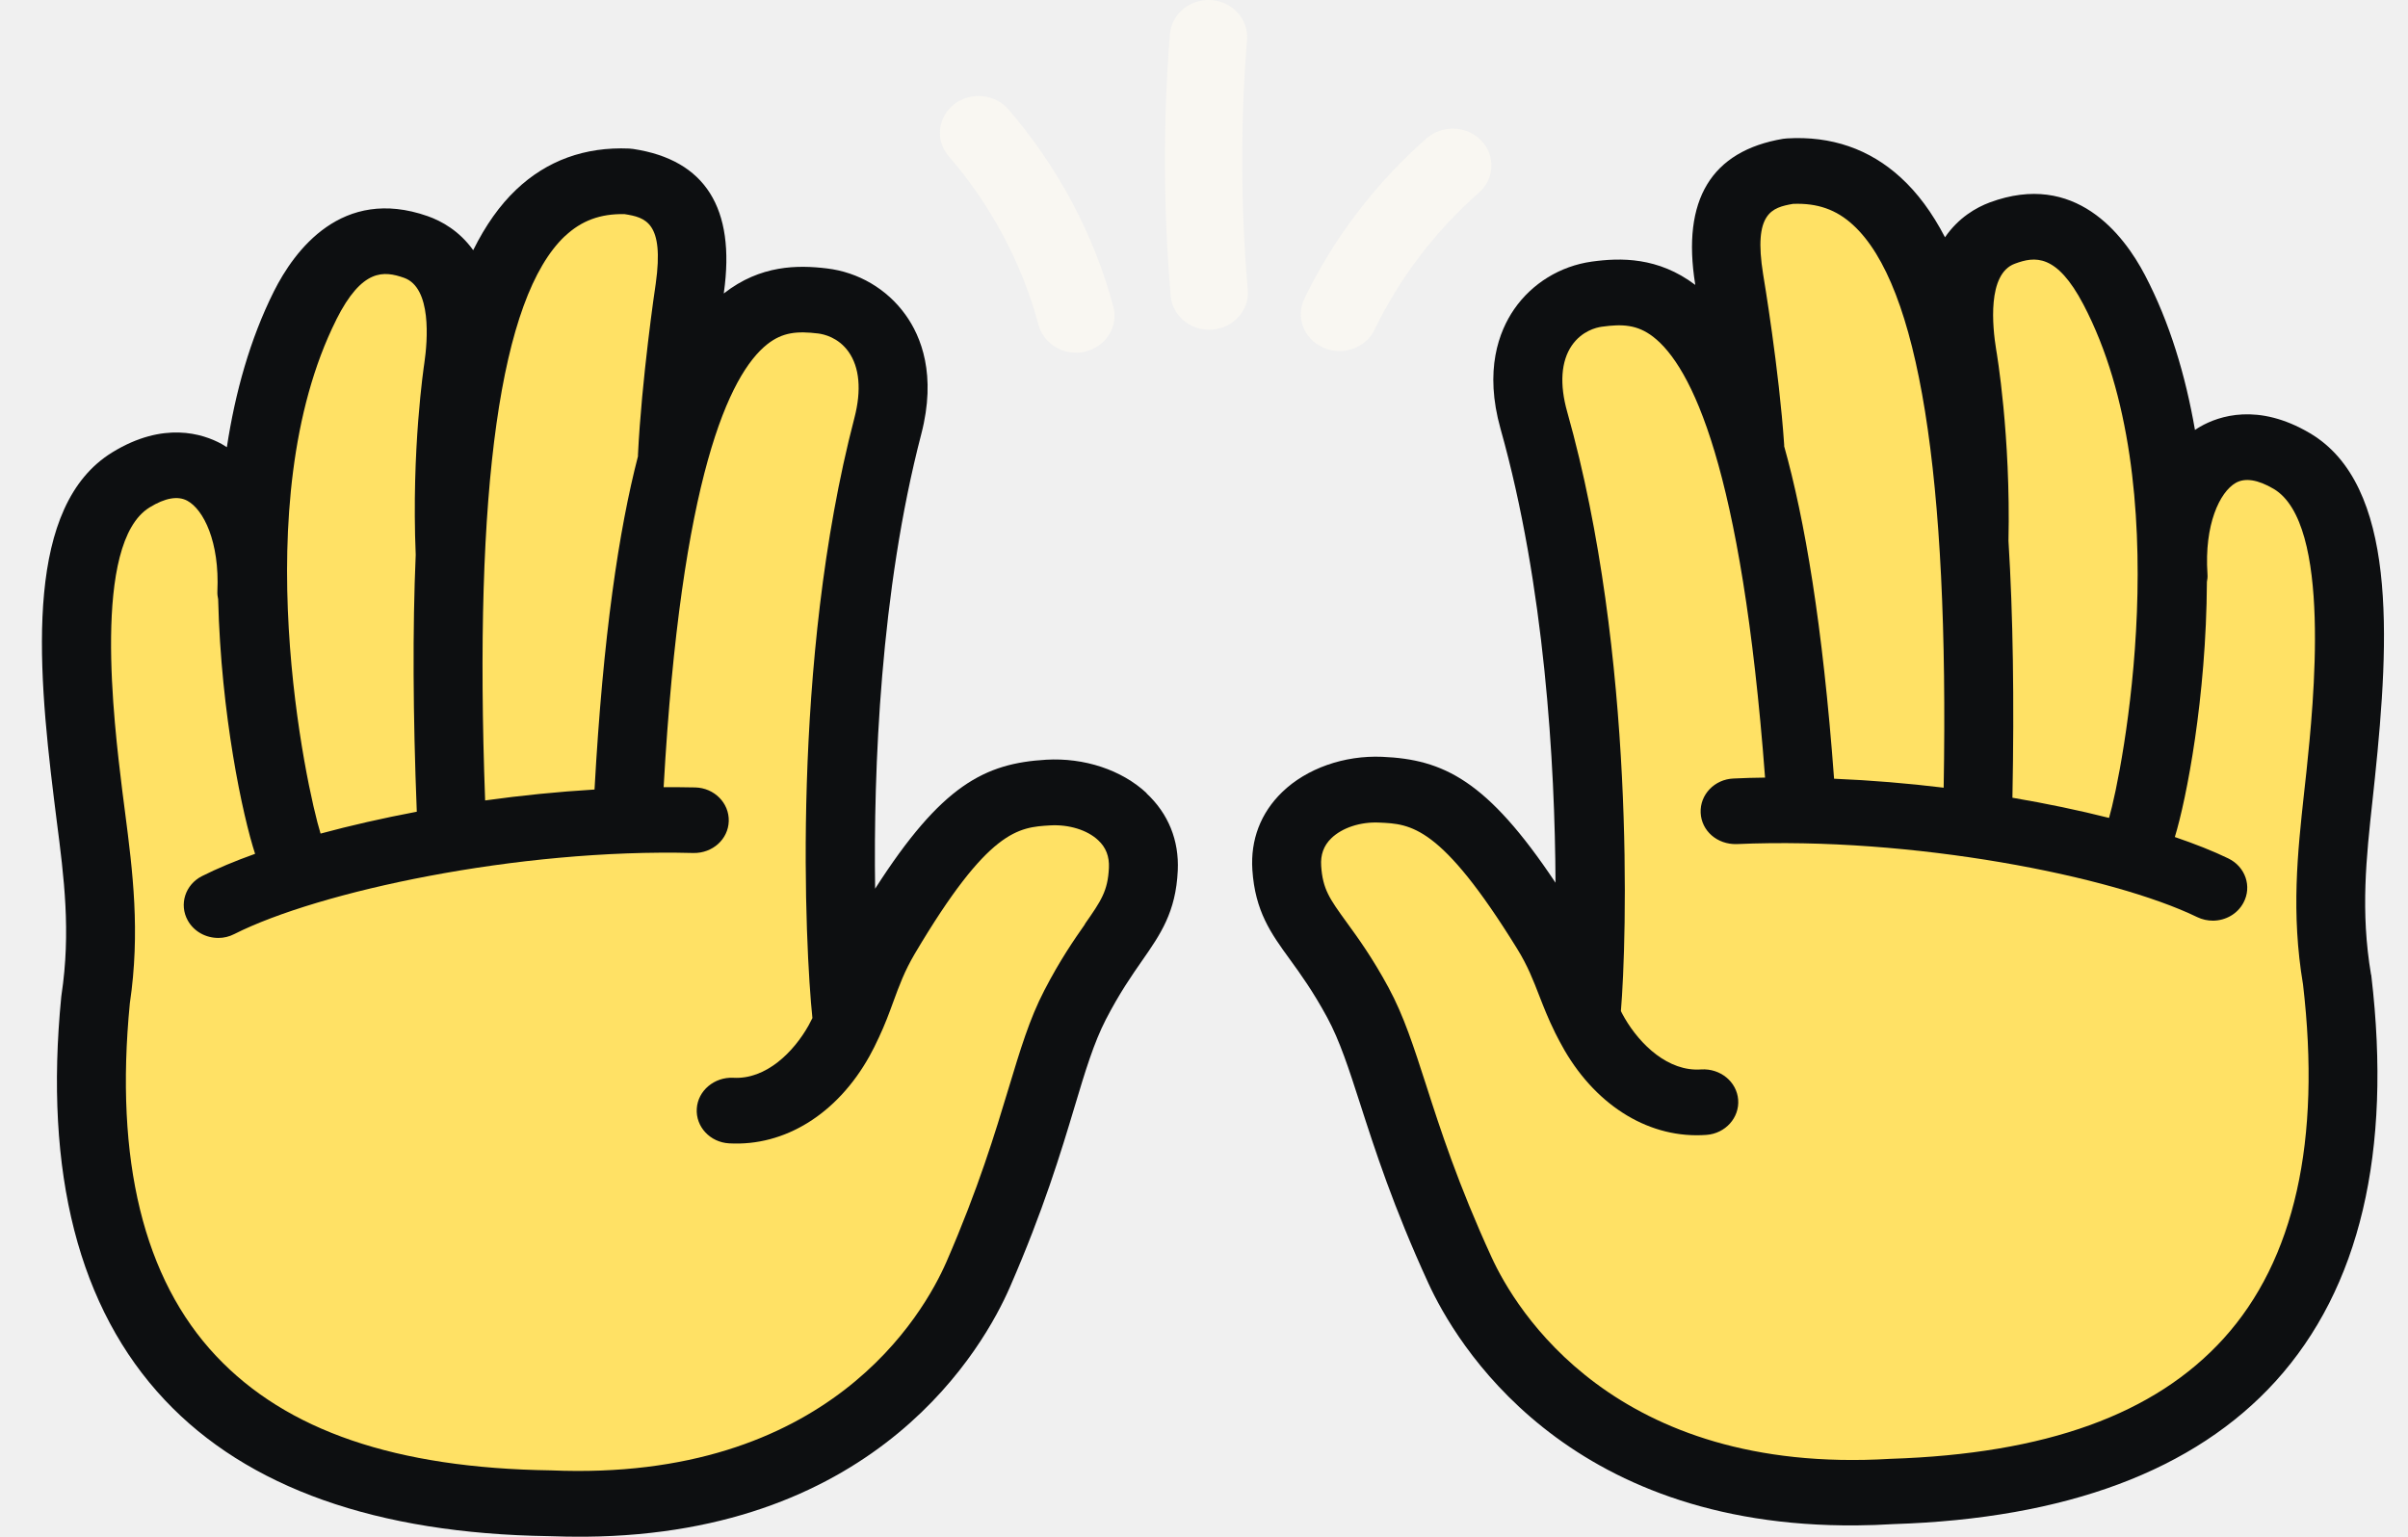
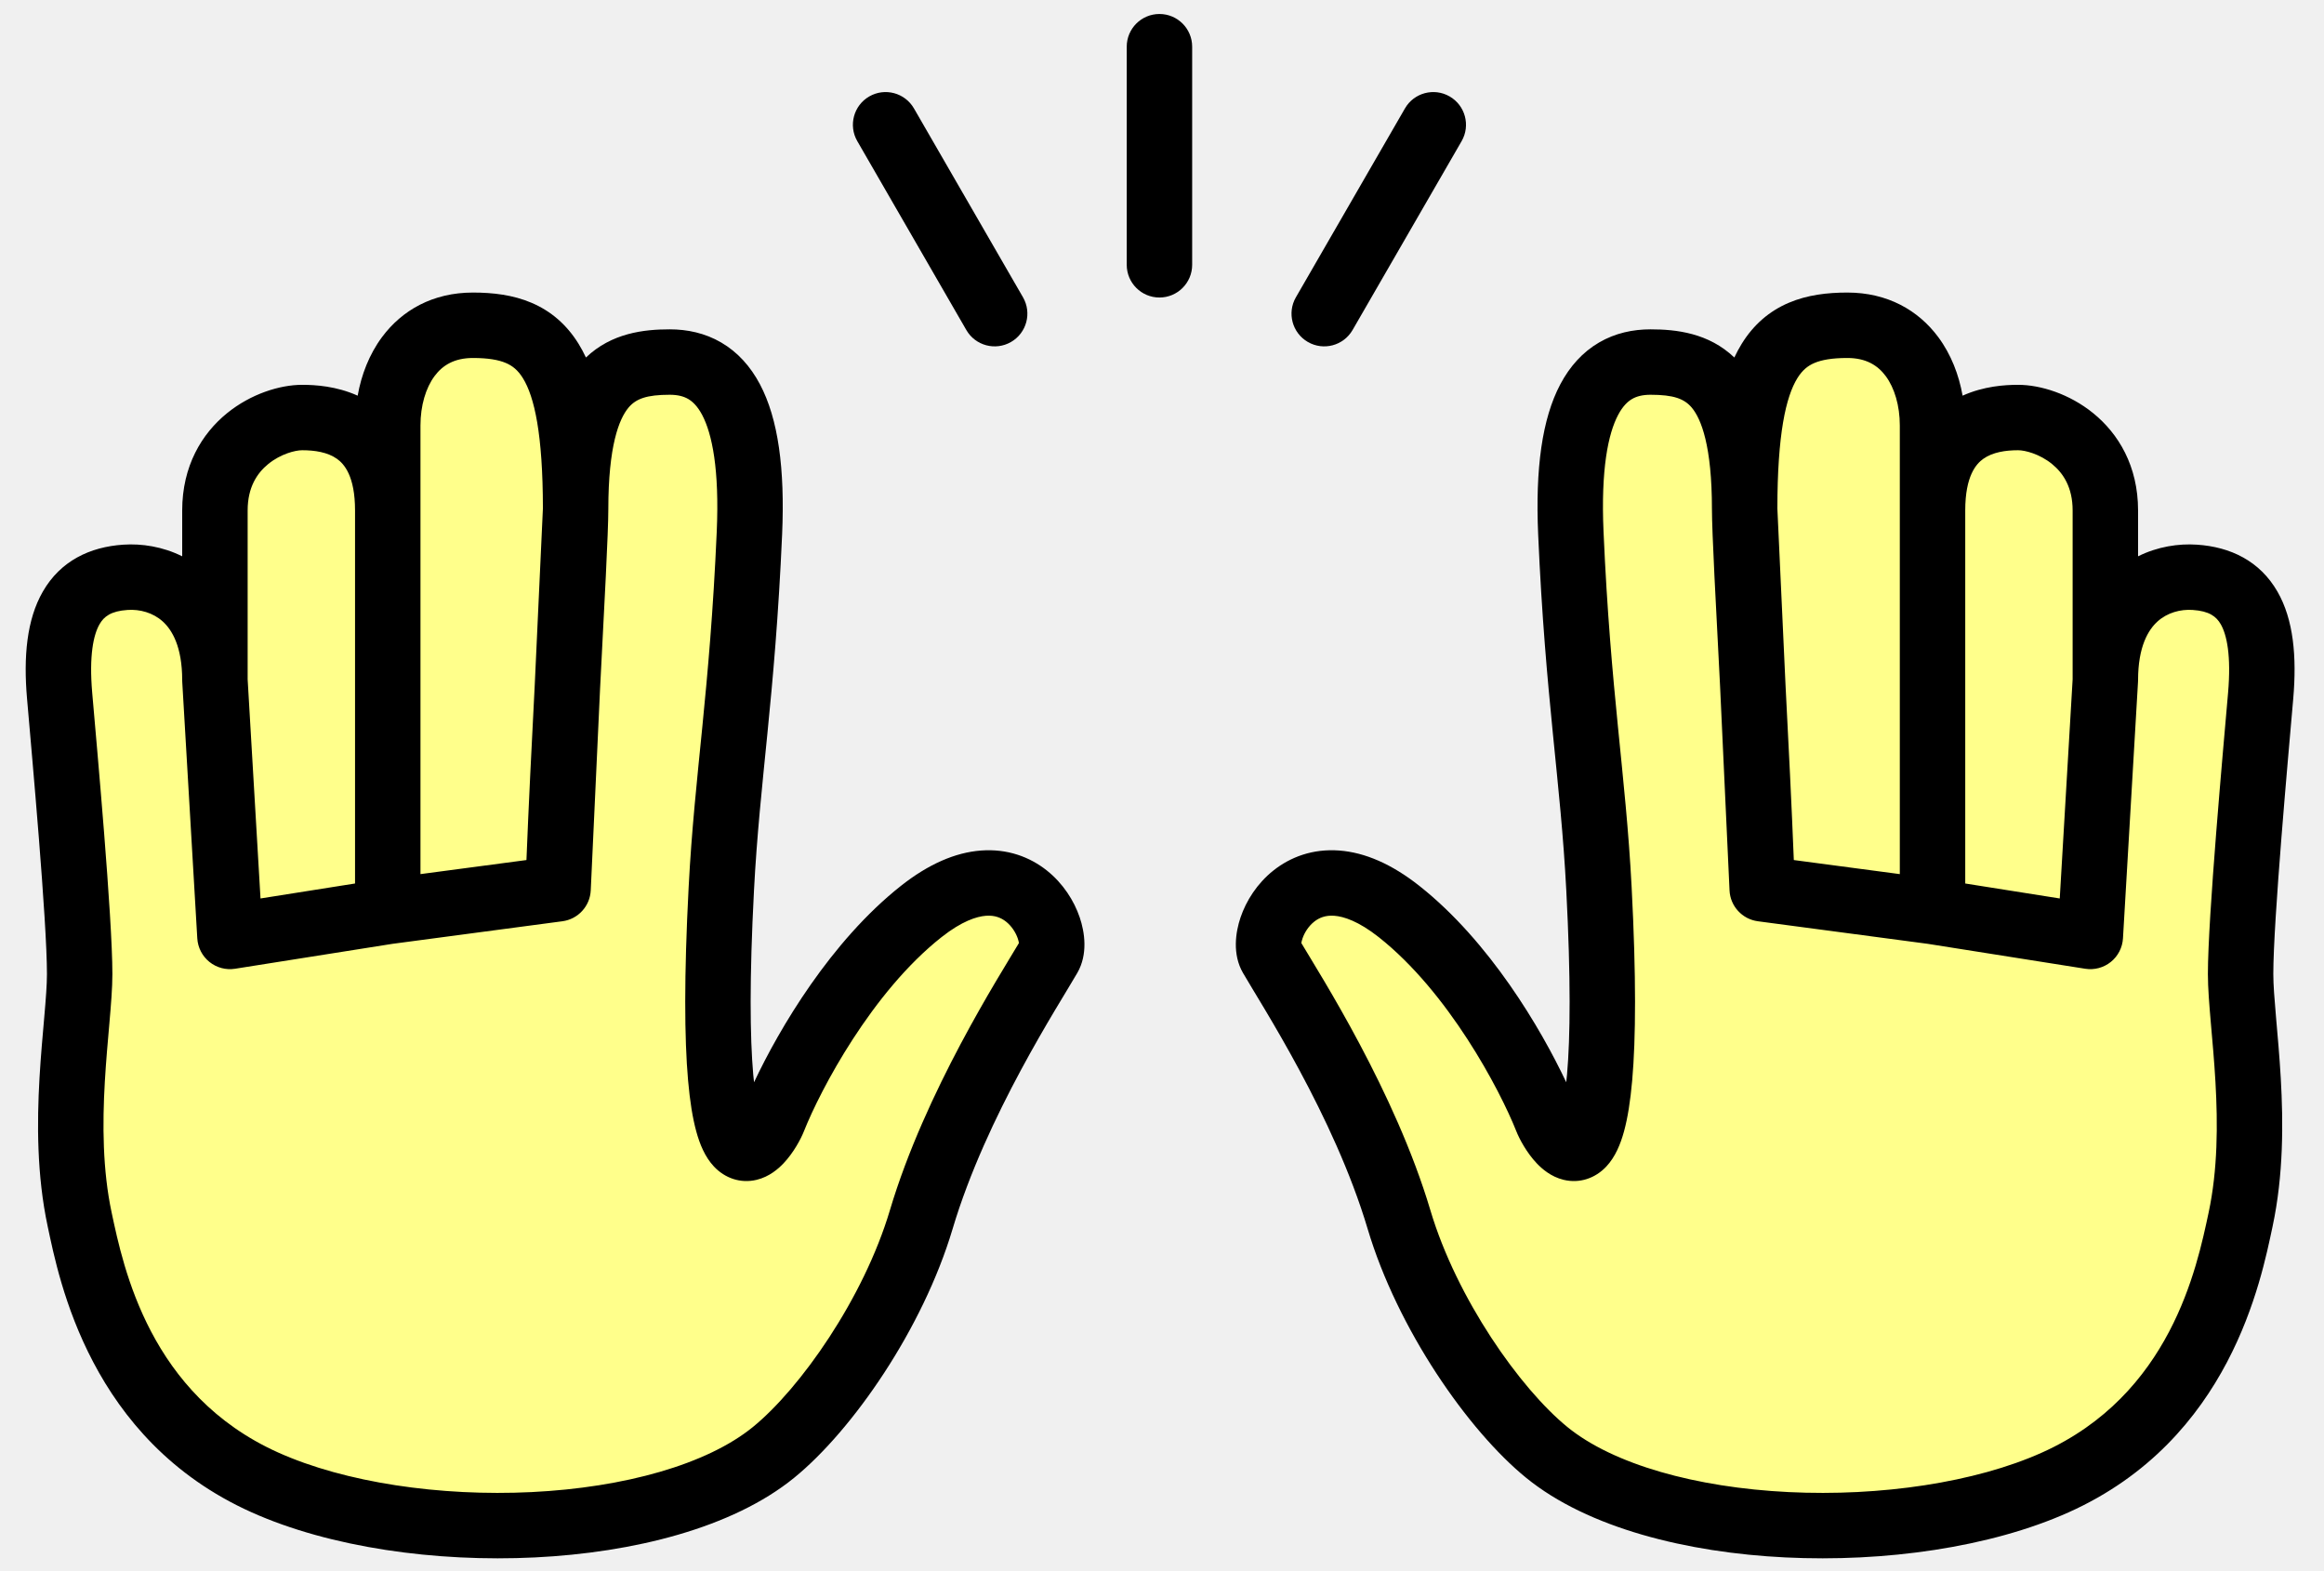
- <svg xmlns="http://www.w3.org/2000/svg" width="47" height="30" viewBox="0 0 47 30" fill="none">
-   <g clip-path="url(#clip0_10905_18559)">
-     <path d="M44.731 8.999C43.271 8.139 42.296 9.457 42.415 11.248L42.403 11.262C42.407 9.392 42.144 7.326 41.267 5.656C40.957 5.064 40.329 4.091 39.086 4.55C38.54 4.751 38.045 5.356 38.301 6.918C38.301 6.918 38.585 8.558 38.532 10.62V10.649C38.177 4.963 36.839 3.229 34.925 3.341C34.312 3.445 33.475 3.699 33.757 5.447C33.757 5.447 34.063 7.27 34.162 8.723L34.168 8.796H34.162C33.262 5.661 32.049 5.619 31.171 5.741C30.374 5.851 29.504 6.644 29.944 8.206C31.325 13.108 31.056 19.012 30.952 19.857C30.67 19.279 30.583 18.821 30.192 18.186C28.618 15.64 27.87 15.452 26.951 15.413C26.039 15.375 25.053 15.914 25.118 16.941C25.185 17.968 25.731 18.138 26.505 19.569C27.11 20.683 27.282 22.143 28.499 24.796C29.506 26.992 32.141 29.402 36.938 29.116C40.825 28.992 46.631 27.689 45.621 19.13C45.37 17.643 45.558 16.398 45.69 15.121C45.895 13.141 46.195 9.86 44.733 8.997L44.731 8.999Z" fill="#FFE165" />
-     <path d="M20.458 15.471C19.54 15.527 18.797 15.726 17.272 18.3C16.893 18.94 16.816 19.4 16.544 19.982C16.425 19.139 16.041 13.241 17.327 8.316C17.737 6.748 16.853 5.97 16.054 5.874C15.174 5.767 13.959 5.831 13.12 8.997H13.109L13.121 8.906C13.193 7.451 13.464 5.624 13.464 5.624C13.71 3.87 12.87 3.632 12.256 3.538C10.345 3.46 9.044 5.203 8.792 10.838H8.788C8.701 8.797 8.95 7.173 8.95 7.173C9.175 5.605 8.669 5.009 8.119 4.818C6.868 4.381 6.257 5.365 5.959 5.963C5.116 7.649 4.891 9.718 4.931 11.588L4.919 11.574C5.002 9.782 4.003 8.48 2.559 9.366C1.115 10.254 1.478 13.529 1.721 15.505C1.88 16.78 2.09 18.021 1.867 19.512C1.024 28.086 6.854 29.287 10.743 29.343C15.545 29.546 18.132 27.089 19.097 24.875C20.261 22.202 20.407 20.738 20.989 19.615C21.735 18.17 22.279 17.99 22.326 16.963C22.372 15.937 21.377 15.415 20.464 15.469L20.458 15.471Z" fill="#FFE165" />
-     <path d="M22.382 15.485C21.895 15.03 21.163 14.788 20.419 14.831C19.227 14.902 18.381 15.318 17.081 17.349C17.047 15.026 17.183 11.54 17.982 8.473C18.282 7.32 17.98 6.568 17.671 6.141C17.312 5.642 16.755 5.313 16.138 5.24C15.577 5.172 14.843 5.168 14.127 5.729C14.127 5.721 14.129 5.711 14.129 5.711C14.36 4.064 13.764 3.12 12.359 2.908L12.281 2.9C11.416 2.863 10.674 3.134 10.075 3.702C9.755 4.006 9.477 4.398 9.236 4.884C8.966 4.507 8.619 4.315 8.346 4.219C6.673 3.633 5.748 4.888 5.346 5.688C4.88 6.62 4.59 7.665 4.428 8.73C4.393 8.709 4.361 8.687 4.327 8.668C3.957 8.465 3.189 8.218 2.191 8.831C0.5 9.871 0.715 12.861 1.052 15.583C1.07 15.728 1.088 15.871 1.106 16.016C1.25 17.132 1.386 18.186 1.2 19.425L1.196 19.456C0.857 22.897 1.536 25.544 3.215 27.329C4.829 29.046 7.358 29.939 10.71 29.988C10.955 29.997 11.195 30.001 11.428 29.999C17.154 29.949 19.208 26.285 19.713 25.124C20.366 23.624 20.705 22.504 20.975 21.603C21.183 20.907 21.35 20.358 21.585 19.901C21.853 19.383 22.088 19.047 22.295 18.749C22.648 18.242 22.952 17.805 22.988 16.993C23.015 16.405 22.804 15.883 22.376 15.485H22.382ZM11.026 4.611C11.349 4.306 11.72 4.17 12.19 4.18C12.598 4.244 12.967 4.338 12.799 5.537C12.786 5.613 12.523 7.413 12.452 8.879C12.452 8.889 12.452 8.898 12.452 8.908C12.081 10.339 11.771 12.4 11.604 15.413C10.884 15.456 10.166 15.529 9.469 15.626C9.244 9.513 9.765 5.806 11.024 4.611H11.026ZM6.563 6.241C7.068 5.236 7.492 5.286 7.885 5.423C8.431 5.615 8.346 6.653 8.283 7.084C8.273 7.154 8.029 8.773 8.114 10.832C8.052 12.277 8.06 13.941 8.135 15.846C7.468 15.972 6.835 16.117 6.257 16.273C5.983 15.396 4.773 9.819 6.563 6.243V6.241ZM21.179 18.039C20.96 18.352 20.689 18.743 20.383 19.335C20.093 19.893 19.914 20.493 19.685 21.249C19.423 22.117 19.097 23.198 18.474 24.631C18.032 25.644 16.175 28.936 10.751 28.704C7.727 28.661 5.59 27.93 4.217 26.47C2.802 24.966 2.236 22.649 2.534 19.588C2.741 18.188 2.589 17.003 2.441 15.858C2.422 15.715 2.404 15.573 2.386 15.43C2.224 14.11 1.79 10.6 2.919 9.906C3.223 9.718 3.473 9.676 3.657 9.776C3.972 9.948 4.288 10.575 4.243 11.546C4.241 11.598 4.247 11.648 4.258 11.698C4.314 13.961 4.738 15.929 4.979 16.668C4.584 16.809 4.235 16.956 3.943 17.103C3.615 17.269 3.491 17.656 3.665 17.969C3.787 18.188 4.022 18.312 4.266 18.31C4.369 18.31 4.475 18.285 4.574 18.234C6.214 17.405 10.106 16.562 13.535 16.652C13.908 16.658 14.214 16.384 14.224 16.03C14.234 15.676 13.942 15.382 13.571 15.372C13.366 15.367 13.159 15.367 12.953 15.367C13.295 9.291 14.238 7.309 14.972 6.723C15.277 6.481 15.566 6.462 15.968 6.51C16.079 6.524 16.359 6.585 16.56 6.864C16.777 7.168 16.818 7.616 16.676 8.161C15.435 12.92 15.714 18.517 15.857 19.874C15.832 19.921 15.81 19.967 15.784 20.015C15.493 20.535 14.954 21.077 14.311 21.04C13.944 21.023 13.622 21.29 13.6 21.642C13.577 21.995 13.859 22.299 14.23 22.32C15.317 22.382 16.341 21.746 16.97 20.619C17.037 20.499 17.093 20.385 17.144 20.274C17.148 20.267 17.152 20.257 17.156 20.249C17.274 19.998 17.359 19.768 17.434 19.561C17.552 19.24 17.653 18.961 17.856 18.617C19.296 16.185 19.88 16.15 20.498 16.113C20.861 16.092 21.222 16.202 21.435 16.403C21.587 16.544 21.654 16.72 21.644 16.941C21.623 17.395 21.492 17.585 21.173 18.041L21.179 18.039Z" fill="#0D0F11" />
-     <path d="M46.279 19.028C46.07 17.793 46.186 16.737 46.308 15.619C46.324 15.474 46.34 15.331 46.354 15.186C46.638 12.46 46.796 9.464 45.083 8.455C44.073 7.859 43.309 8.12 42.944 8.329C42.909 8.348 42.877 8.372 42.842 8.393C42.658 7.331 42.349 6.293 41.865 5.369C41.449 4.576 40.502 3.336 38.839 3.951C38.568 4.052 38.227 4.249 37.963 4.632C37.712 4.15 37.426 3.764 37.099 3.466C36.491 2.909 35.743 2.65 34.879 2.702L34.802 2.71C33.401 2.947 32.823 3.901 33.087 5.548C33.087 5.548 33.087 5.556 33.089 5.562C32.363 5.013 31.628 5.03 31.069 5.107C30.454 5.193 29.903 5.531 29.554 6.036C29.256 6.469 28.966 7.225 29.288 8.372C30.148 11.425 30.351 14.91 30.361 17.232C29.023 15.225 28.169 14.825 26.977 14.774C26.235 14.743 25.503 15.001 25.026 15.463C24.606 15.869 24.406 16.395 24.444 16.981C24.497 17.791 24.809 18.224 25.172 18.723C25.385 19.017 25.626 19.349 25.904 19.862C26.149 20.314 26.326 20.86 26.549 21.552C26.837 22.447 27.196 23.561 27.879 25.05C28.406 26.201 30.532 29.83 36.242 29.778C36.473 29.776 36.712 29.768 36.956 29.753C40.326 29.647 42.836 28.707 44.418 26.962C46.06 25.149 46.689 22.49 46.285 19.055L46.281 19.025L46.279 19.028ZM38.961 6.821C38.89 6.384 38.783 5.347 39.326 5.148C39.715 5.003 40.141 4.947 40.664 5.943C42.524 9.487 41.423 15.085 41.165 15.967C40.583 15.82 39.949 15.687 39.279 15.573C39.316 13.668 39.291 12.001 39.202 10.559C39.247 8.499 38.973 6.885 38.961 6.821ZM34.997 3.98C35.469 3.961 35.842 4.09 36.169 4.392C37.45 5.566 38.044 9.261 37.937 15.377C37.237 15.292 36.52 15.232 35.798 15.202C35.575 12.191 35.224 10.137 34.824 8.712C34.824 8.702 34.824 8.693 34.824 8.683C34.725 7.217 34.425 5.423 34.413 5.353C34.22 4.152 34.587 4.052 34.995 3.98H34.997ZM44.951 19.218C45.308 22.273 44.787 24.599 43.402 26.129C42.057 27.612 39.934 28.382 36.893 28.479C31.499 28.803 29.572 25.547 29.112 24.541C28.459 23.118 28.112 22.045 27.835 21.181C27.591 20.427 27.401 19.833 27.101 19.278C26.784 18.692 26.504 18.307 26.279 17.998C25.953 17.547 25.817 17.36 25.787 16.905C25.772 16.685 25.837 16.507 25.985 16.364C26.196 16.159 26.553 16.041 26.918 16.058C27.537 16.085 28.12 16.108 29.609 18.516C29.82 18.856 29.925 19.133 30.049 19.452C30.13 19.659 30.219 19.889 30.343 20.138C30.347 20.146 30.349 20.154 30.353 20.16C30.408 20.27 30.467 20.382 30.536 20.502C31.186 21.618 32.223 22.236 33.307 22.155C33.677 22.128 33.954 21.819 33.926 21.467C33.898 21.115 33.575 20.854 33.204 20.877C32.561 20.924 32.012 20.392 31.712 19.877C31.683 19.829 31.661 19.785 31.637 19.738C31.752 18.381 31.925 12.779 30.59 8.043C30.436 7.499 30.469 7.051 30.68 6.743C30.876 6.461 31.154 6.393 31.266 6.378C31.665 6.322 31.957 6.337 32.265 6.573C33.011 7.148 33.993 9.112 34.451 15.18C34.244 15.182 34.038 15.188 33.835 15.198C33.464 15.213 33.178 15.513 33.194 15.867C33.21 16.221 33.518 16.488 33.896 16.478C37.321 16.327 41.23 17.101 42.885 17.903C42.984 17.951 43.09 17.973 43.195 17.973C43.438 17.971 43.672 17.843 43.789 17.621C43.958 17.305 43.826 16.919 43.493 16.758C43.199 16.615 42.846 16.476 42.449 16.34C42.676 15.598 43.063 13.622 43.075 11.359C43.086 11.309 43.09 11.259 43.086 11.207C43.021 10.238 43.327 9.605 43.637 9.427C43.82 9.323 44.069 9.362 44.377 9.543C45.521 10.218 45.156 13.734 45.018 15.059C45.004 15.202 44.988 15.343 44.971 15.486C44.846 16.634 44.716 17.82 44.951 19.218Z" fill="#0D0F11" />
-     <path d="M26.151 6.853C26.043 6.853 25.934 6.834 25.83 6.787C25.451 6.621 25.285 6.194 25.459 5.832C26.023 4.658 26.848 3.576 27.844 2.701C28.15 2.433 28.629 2.45 28.911 2.744C29.192 3.036 29.174 3.492 28.866 3.761C28.016 4.508 27.313 5.432 26.83 6.434C26.704 6.695 26.435 6.851 26.151 6.853Z" fill="#F9F7F2" />
-     <path d="M23.608 6.437C23.217 6.441 22.882 6.155 22.85 5.776C22.706 4.08 22.7 2.361 22.835 0.665C22.868 0.269 23.231 -0.027 23.645 0.002C24.06 0.033 24.37 0.377 24.34 0.774C24.21 2.394 24.216 4.038 24.354 5.658C24.389 6.055 24.078 6.403 23.663 6.434C23.645 6.434 23.626 6.436 23.608 6.436V6.437Z" fill="#F9F7F2" />
-     <path d="M21.008 6.884C20.67 6.888 20.358 6.669 20.27 6.343C19.95 5.144 19.344 4.005 18.518 3.051C18.253 2.744 18.299 2.292 18.62 2.038C18.942 1.785 19.417 1.829 19.682 2.135C20.647 3.253 21.357 4.585 21.73 5.987C21.834 6.372 21.588 6.764 21.185 6.863C21.124 6.878 21.065 6.884 21.004 6.886L21.008 6.884Z" fill="#F9F7F2" />
-   </g>
-   <defs>
-     <clipPath id="clip0_10905_18559">
-       <rect width="45.714" height="30" fill="white" transform="translate(0.818359)" />
-     </clipPath>
-   </defs>
+ <svg xmlns="http://www.w3.org/2000/svg" width="148" height="100" viewBox="0 0 148 100" fill="none">
+   <path d="M71.754 16.863V2.974C71.754 1.824 72.687 0.891 73.838 0.891C74.988 0.891 75.921 1.824 75.921 2.974V16.863C75.921 18.014 74.988 18.947 73.838 18.947C72.687 18.947 71.754 18.014 71.754 16.863Z" fill="black" />
+   <path d="M82.527 18.933L89.472 6.905C90.047 5.908 91.322 5.567 92.318 6.142C93.314 6.717 93.656 7.992 93.081 8.988L86.136 21.017C85.561 22.013 84.286 22.355 83.29 21.779C82.293 21.204 81.952 19.929 82.527 18.933Z" fill="black" />
+   <path d="M65.148 18.933L58.204 6.905C57.628 5.908 56.354 5.567 55.357 6.142C54.361 6.717 54.019 7.992 54.595 8.988L61.539 21.017C62.114 22.013 63.389 22.355 64.385 21.779C65.382 21.204 65.723 19.929 65.148 18.933Z" fill="black" />
+   <path d="M98.504 92.497C95.143 89.76 90.879 83.663 89.093 77.664C86.86 70.165 82.031 62.777 80.958 60.914C80.006 59.26 83.031 53.261 89.093 58.046C93.942 61.874 97.388 68.466 98.504 71.283C98.957 72.424 103.006 79.248 101.827 56.605C101.455 49.445 100.49 44.313 100.036 33.939C99.681 25.8 101.824 23.057 105.11 23.057C108.396 23.057 111.106 24.124 111.106 32.428C111.106 22.868 113.154 20.714 117.646 20.715C121.39 20.715 123.069 23.908 123.069 27.095V32.508C123.069 27.095 126.669 26.59 128.519 26.59C130.37 26.59 134.076 28.196 134.076 32.508V43.317C134.076 38.116 137.324 36.601 139.773 36.765C142.963 36.979 144.405 39.238 143.965 44.313C143.651 47.935 142.689 58.527 142.689 62.029C142.689 65.171 143.965 71.68 142.689 77.664C141.953 81.117 140.137 90.263 130.885 94.41C121.634 98.558 105.364 98.081 98.504 92.497Z" fill="#FFFF8B" />
+   <path d="M140.606 62.029C140.606 58.409 141.583 47.675 141.89 44.132C142.097 41.737 141.809 40.425 141.424 39.754C141.141 39.263 140.699 38.915 139.634 38.844C138.865 38.792 138.027 39.011 137.401 39.576C136.814 40.105 136.159 41.168 136.159 43.318L136.155 43.439L135.198 59.758C135.164 60.345 134.883 60.891 134.424 61.26C133.966 61.628 133.374 61.786 132.793 61.694L122.764 60.107L111.948 58.67C110.949 58.538 110.188 57.708 110.142 56.702L109.545 43.806L109.54 43.696C109.274 38.561 109.022 33.877 109.022 32.428C109.022 28.386 108.338 26.681 107.74 25.963C107.263 25.392 106.577 25.14 105.11 25.14C104.583 25.14 104.212 25.248 103.933 25.411C103.659 25.571 103.346 25.859 103.049 26.421C102.41 27.626 101.945 29.891 102.118 33.848C102.342 38.98 102.692 42.815 103.035 46.272C103.377 49.723 103.718 52.856 103.908 56.497C104.204 62.197 104.178 66.126 103.945 68.792C103.828 70.124 103.656 71.2 103.423 72.05C103.202 72.856 102.871 73.676 102.296 74.289C101.6 75.03 100.608 75.384 99.577 75.136C98.759 74.939 98.185 74.421 97.871 74.092C97.214 73.402 96.75 72.511 96.568 72.051C95.51 69.381 92.235 63.181 87.802 59.681C86.509 58.66 85.567 58.365 84.974 58.32C84.415 58.278 84.009 58.444 83.691 58.697C83.34 58.976 83.078 59.381 82.948 59.764C82.902 59.9 82.882 59.997 82.874 60.058C84.076 62.087 88.842 69.522 91.09 77.069C92.765 82.694 96.804 88.426 99.819 90.881C102.74 93.258 107.988 94.731 113.9 95.022C119.756 95.309 125.788 94.412 130.033 92.509C138.233 88.833 139.903 80.738 140.651 77.229C141.232 74.506 141.243 71.599 141.087 68.901C141.01 67.555 140.894 66.297 140.793 65.137C140.695 64.01 140.606 62.922 140.606 62.029ZM120.986 27.095C120.986 25.831 120.648 24.705 120.089 23.951C119.583 23.27 118.84 22.799 117.646 22.798C116.668 22.798 116.011 22.919 115.546 23.117C115.13 23.294 114.781 23.57 114.463 24.083C113.73 25.267 113.192 27.645 113.189 32.384L113.707 43.602C113.901 47.344 114.103 51.399 114.236 54.771L120.986 55.667V27.095ZM125.153 56.265L131.172 57.218L131.992 43.267V32.508C131.992 31.031 131.39 30.128 130.678 29.549C129.884 28.904 128.957 28.673 128.519 28.673C127.722 28.673 126.899 28.797 126.306 29.218C125.849 29.542 125.153 30.309 125.153 32.508V56.265ZM136.159 35.428C137.406 34.807 138.74 34.608 139.912 34.687C142.037 34.829 143.91 35.718 145.037 37.678C146.06 39.459 146.273 41.814 146.041 44.493C145.72 48.195 144.772 58.646 144.772 62.029C144.772 62.708 144.843 63.612 144.944 64.776C145.042 65.907 145.165 67.239 145.247 68.661C145.411 71.499 145.422 74.838 144.727 78.099C144.002 81.495 142.041 91.692 131.738 96.311C126.731 98.555 120.002 99.494 113.696 99.184C107.445 98.877 101.128 97.319 97.189 94.112C93.481 91.094 88.994 84.631 87.096 78.259C84.953 71.062 80.311 63.965 79.153 61.953C78.471 60.769 78.684 59.363 79.002 58.426C79.361 57.369 80.055 56.263 81.099 55.434C82.176 54.578 83.604 54.038 85.288 54.165C86.937 54.289 88.646 55.039 90.383 56.411C94.854 59.94 98.134 65.508 99.742 68.923C99.759 68.766 99.779 68.602 99.794 68.43C100.003 66.043 100.039 62.334 99.747 56.713C99.564 53.194 99.236 50.181 98.889 46.683C98.543 43.19 98.184 39.271 97.955 34.03C97.772 29.848 98.201 26.672 99.367 24.471C99.972 23.33 100.79 22.422 101.83 21.814C102.866 21.209 103.995 20.974 105.11 20.974C106.759 20.974 108.813 21.206 110.448 22.768C110.593 22.458 110.75 22.165 110.921 21.89C111.676 20.67 112.681 19.808 113.912 19.284C115.095 18.779 116.378 18.631 117.646 18.631C120.195 18.631 122.165 19.756 123.435 21.468C124.257 22.576 124.75 23.878 124.985 25.198C126.338 24.588 127.691 24.507 128.519 24.507C129.933 24.507 131.784 25.079 133.305 26.315C134.908 27.618 136.159 29.673 136.159 32.508V35.428Z" fill="black" />
+   <path d="M49.258 92.497C52.62 89.76 56.883 83.663 58.67 77.664C60.903 70.165 65.732 62.777 66.805 60.914C67.757 59.26 64.731 53.261 58.67 58.046C53.82 61.874 50.375 68.466 49.258 71.283C48.806 72.424 44.757 79.248 45.935 56.605C46.308 49.445 47.273 44.313 47.726 33.939C48.082 25.8 45.938 23.057 42.652 23.057C39.367 23.057 36.657 24.124 36.657 32.428C36.657 22.868 34.609 20.714 30.117 20.715C26.373 20.715 24.693 23.908 24.693 27.095V32.508C24.693 27.095 21.094 26.59 19.243 26.59C17.392 26.59 13.687 28.196 13.687 32.508V43.317C13.687 38.116 10.439 36.601 7.99 36.765C4.799 36.979 3.357 39.238 3.797 44.313C4.111 47.935 5.073 58.527 5.073 62.029C5.073 65.171 3.797 71.68 5.073 77.664C5.81 81.117 7.626 90.263 16.877 94.41C26.129 98.558 42.399 98.081 49.258 92.497Z" fill="#FFFF8B" />
+   <path d="M7.157 62.029C7.157 58.409 6.18 47.675 5.873 44.132C5.665 41.737 5.954 40.425 6.339 39.754C6.621 39.263 7.063 38.915 8.128 38.844C8.898 38.792 9.736 39.011 10.362 39.576C10.948 40.105 11.603 41.168 11.603 43.318L11.607 43.439L12.564 59.758C12.599 60.345 12.88 60.891 13.338 61.26C13.796 61.628 14.389 61.786 14.97 61.694L24.999 60.107L35.814 58.67C36.814 58.538 37.574 57.708 37.621 56.702L38.217 43.806L38.223 43.696C38.489 38.561 38.74 33.877 38.74 32.428C38.74 28.386 39.425 26.681 40.023 25.963C40.5 25.392 41.185 25.14 42.652 25.14C43.179 25.14 43.551 25.248 43.83 25.411C44.104 25.571 44.416 25.859 44.714 26.421C45.352 27.626 45.817 29.891 45.645 33.848C45.42 38.98 45.07 42.815 44.728 46.272C44.385 49.723 44.044 52.856 43.855 56.497C43.558 62.197 43.585 66.126 43.818 68.792C43.934 70.124 44.107 71.2 44.34 72.05C44.56 72.856 44.891 73.676 45.466 74.289C46.163 75.03 47.155 75.384 48.185 75.136C49.003 74.939 49.578 74.421 49.892 74.092C50.548 73.402 51.012 72.511 51.194 72.051C52.253 69.381 55.527 63.181 59.96 59.681C61.254 58.66 62.196 58.365 62.789 58.32C63.348 58.278 63.753 58.444 64.072 58.697C64.422 58.976 64.684 59.381 64.815 59.764C64.861 59.9 64.88 59.997 64.888 60.058C63.687 62.087 58.92 69.522 56.673 77.069C54.998 82.694 50.959 88.426 47.943 90.881C45.023 93.258 39.775 94.731 33.862 95.022C28.007 95.309 21.975 94.412 17.73 92.509C9.53 88.833 7.86 80.738 7.111 77.229C6.531 74.506 6.52 71.599 6.675 68.901C6.753 67.555 6.868 66.297 6.969 65.137C7.067 64.01 7.157 62.922 7.157 62.029ZM26.777 27.095C26.777 25.831 27.115 24.705 27.674 23.951C28.179 23.27 28.922 22.799 30.117 22.798C31.094 22.798 31.752 22.919 32.216 23.117C32.633 23.294 32.982 23.57 33.3 24.083C34.033 25.267 34.571 27.645 34.574 32.384L34.055 43.602C33.861 47.344 33.659 51.399 33.526 54.771L26.777 55.667V27.095ZM22.61 56.265L16.59 57.218L15.771 43.267V32.508C15.771 31.031 16.373 30.128 17.085 29.549C17.879 28.904 18.806 28.673 19.243 28.673C20.041 28.673 20.863 28.797 21.456 29.218C21.913 29.542 22.61 30.309 22.61 32.508V56.265ZM11.603 35.428C10.357 34.807 9.023 34.608 7.85 34.687C5.725 34.829 3.852 35.718 2.726 37.678C1.703 39.459 1.489 41.814 1.722 44.493C2.042 48.195 2.99 58.646 2.99 62.029C2.99 62.708 2.92 63.612 2.819 64.776C2.72 65.907 2.597 67.239 2.515 68.661C2.352 71.499 2.34 74.838 3.036 78.099C3.76 81.495 5.722 91.692 16.024 96.311C21.031 98.555 27.76 99.494 34.067 99.184C40.317 98.877 46.635 97.319 50.574 94.112C54.282 91.094 58.769 84.631 60.666 78.259C62.81 71.062 67.452 63.965 68.61 61.953C69.292 60.769 69.079 59.363 68.761 58.426C68.402 57.369 67.707 56.263 66.663 55.434C65.587 54.578 64.158 54.038 62.475 54.165C60.826 54.289 59.116 55.039 57.379 56.411C52.908 59.94 49.628 65.508 48.02 68.923C48.004 68.766 47.983 68.602 47.968 68.43C47.76 66.043 47.723 62.334 48.016 56.713C48.199 53.194 48.527 50.181 48.874 46.683C49.22 43.19 49.578 39.271 49.808 34.03C49.99 29.848 49.561 26.672 48.395 24.471C47.791 23.33 46.973 22.422 45.932 21.814C44.896 21.209 43.768 20.974 42.652 20.974C41.004 20.974 38.95 21.206 37.314 22.768C37.17 22.458 37.013 22.165 36.842 21.89C36.086 20.67 35.082 19.808 33.851 19.284C32.668 18.779 31.385 18.631 30.117 18.631C27.568 18.631 25.598 19.756 24.328 21.468C23.506 22.576 23.012 23.878 22.777 25.198C21.425 24.588 20.072 24.507 19.243 24.507C17.83 24.507 15.979 25.079 14.457 26.315C12.854 27.618 11.603 29.673 11.603 32.508V35.428Z" fill="black" />
</svg>
